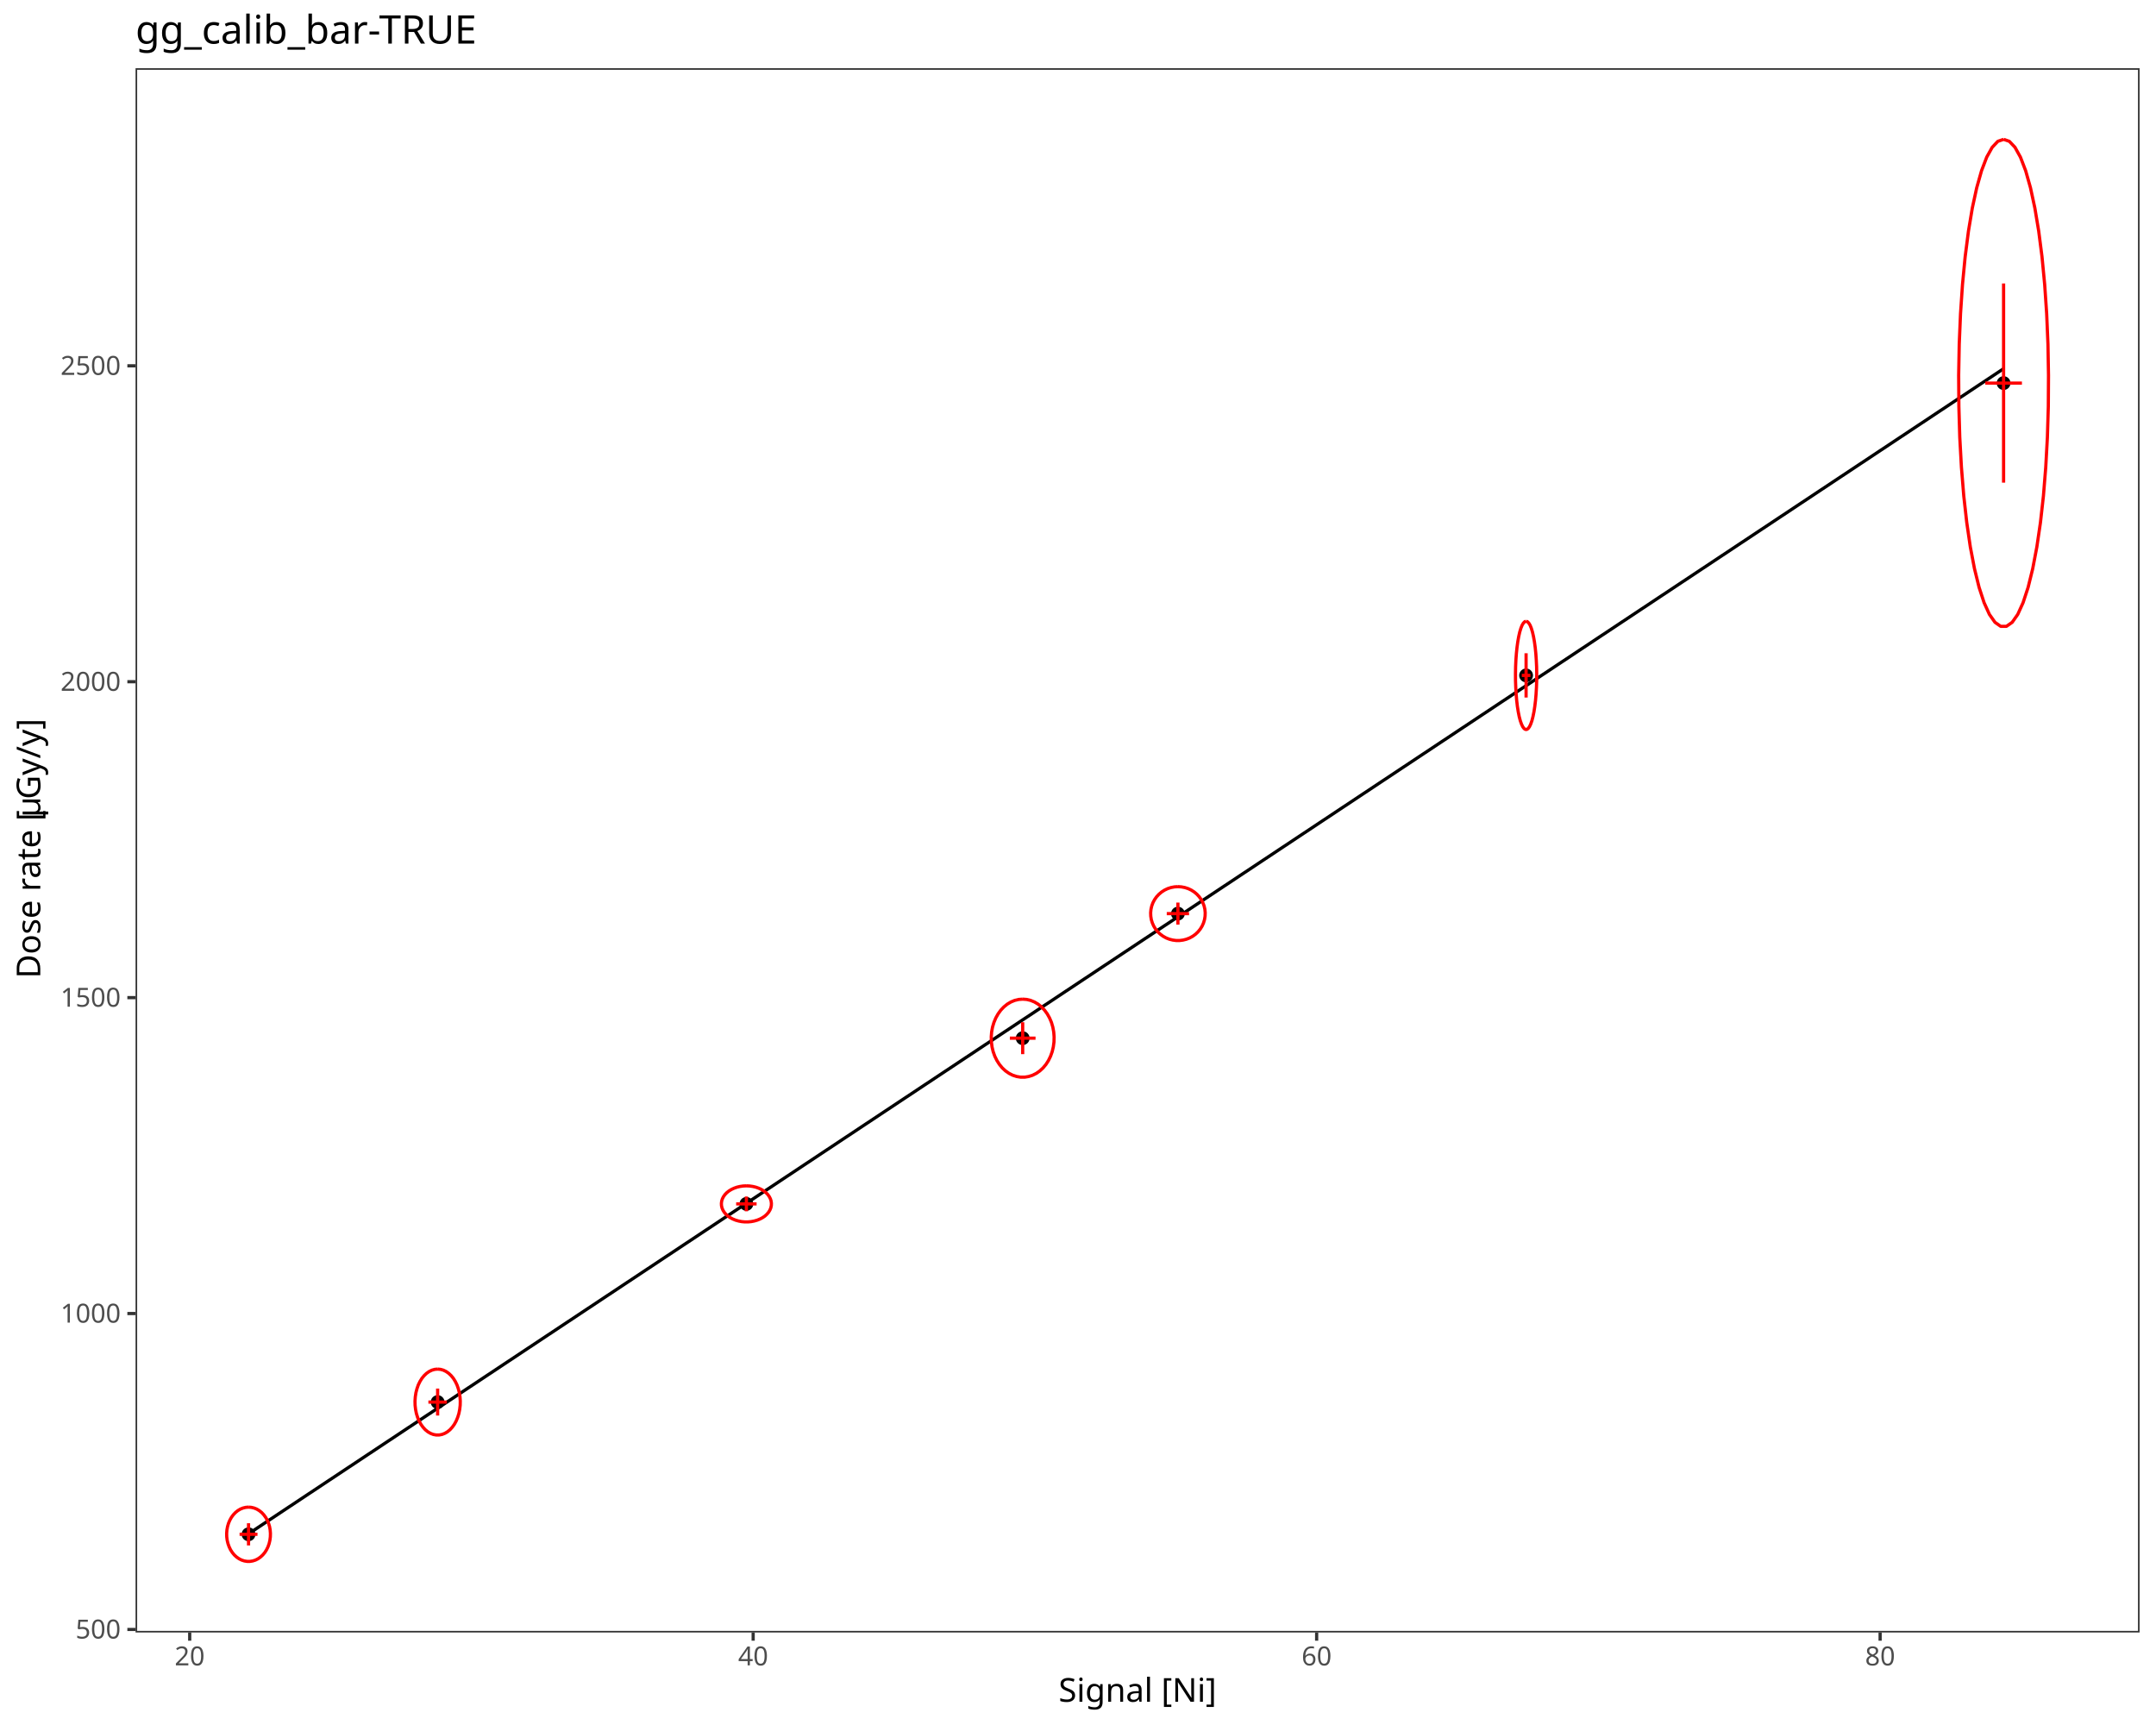
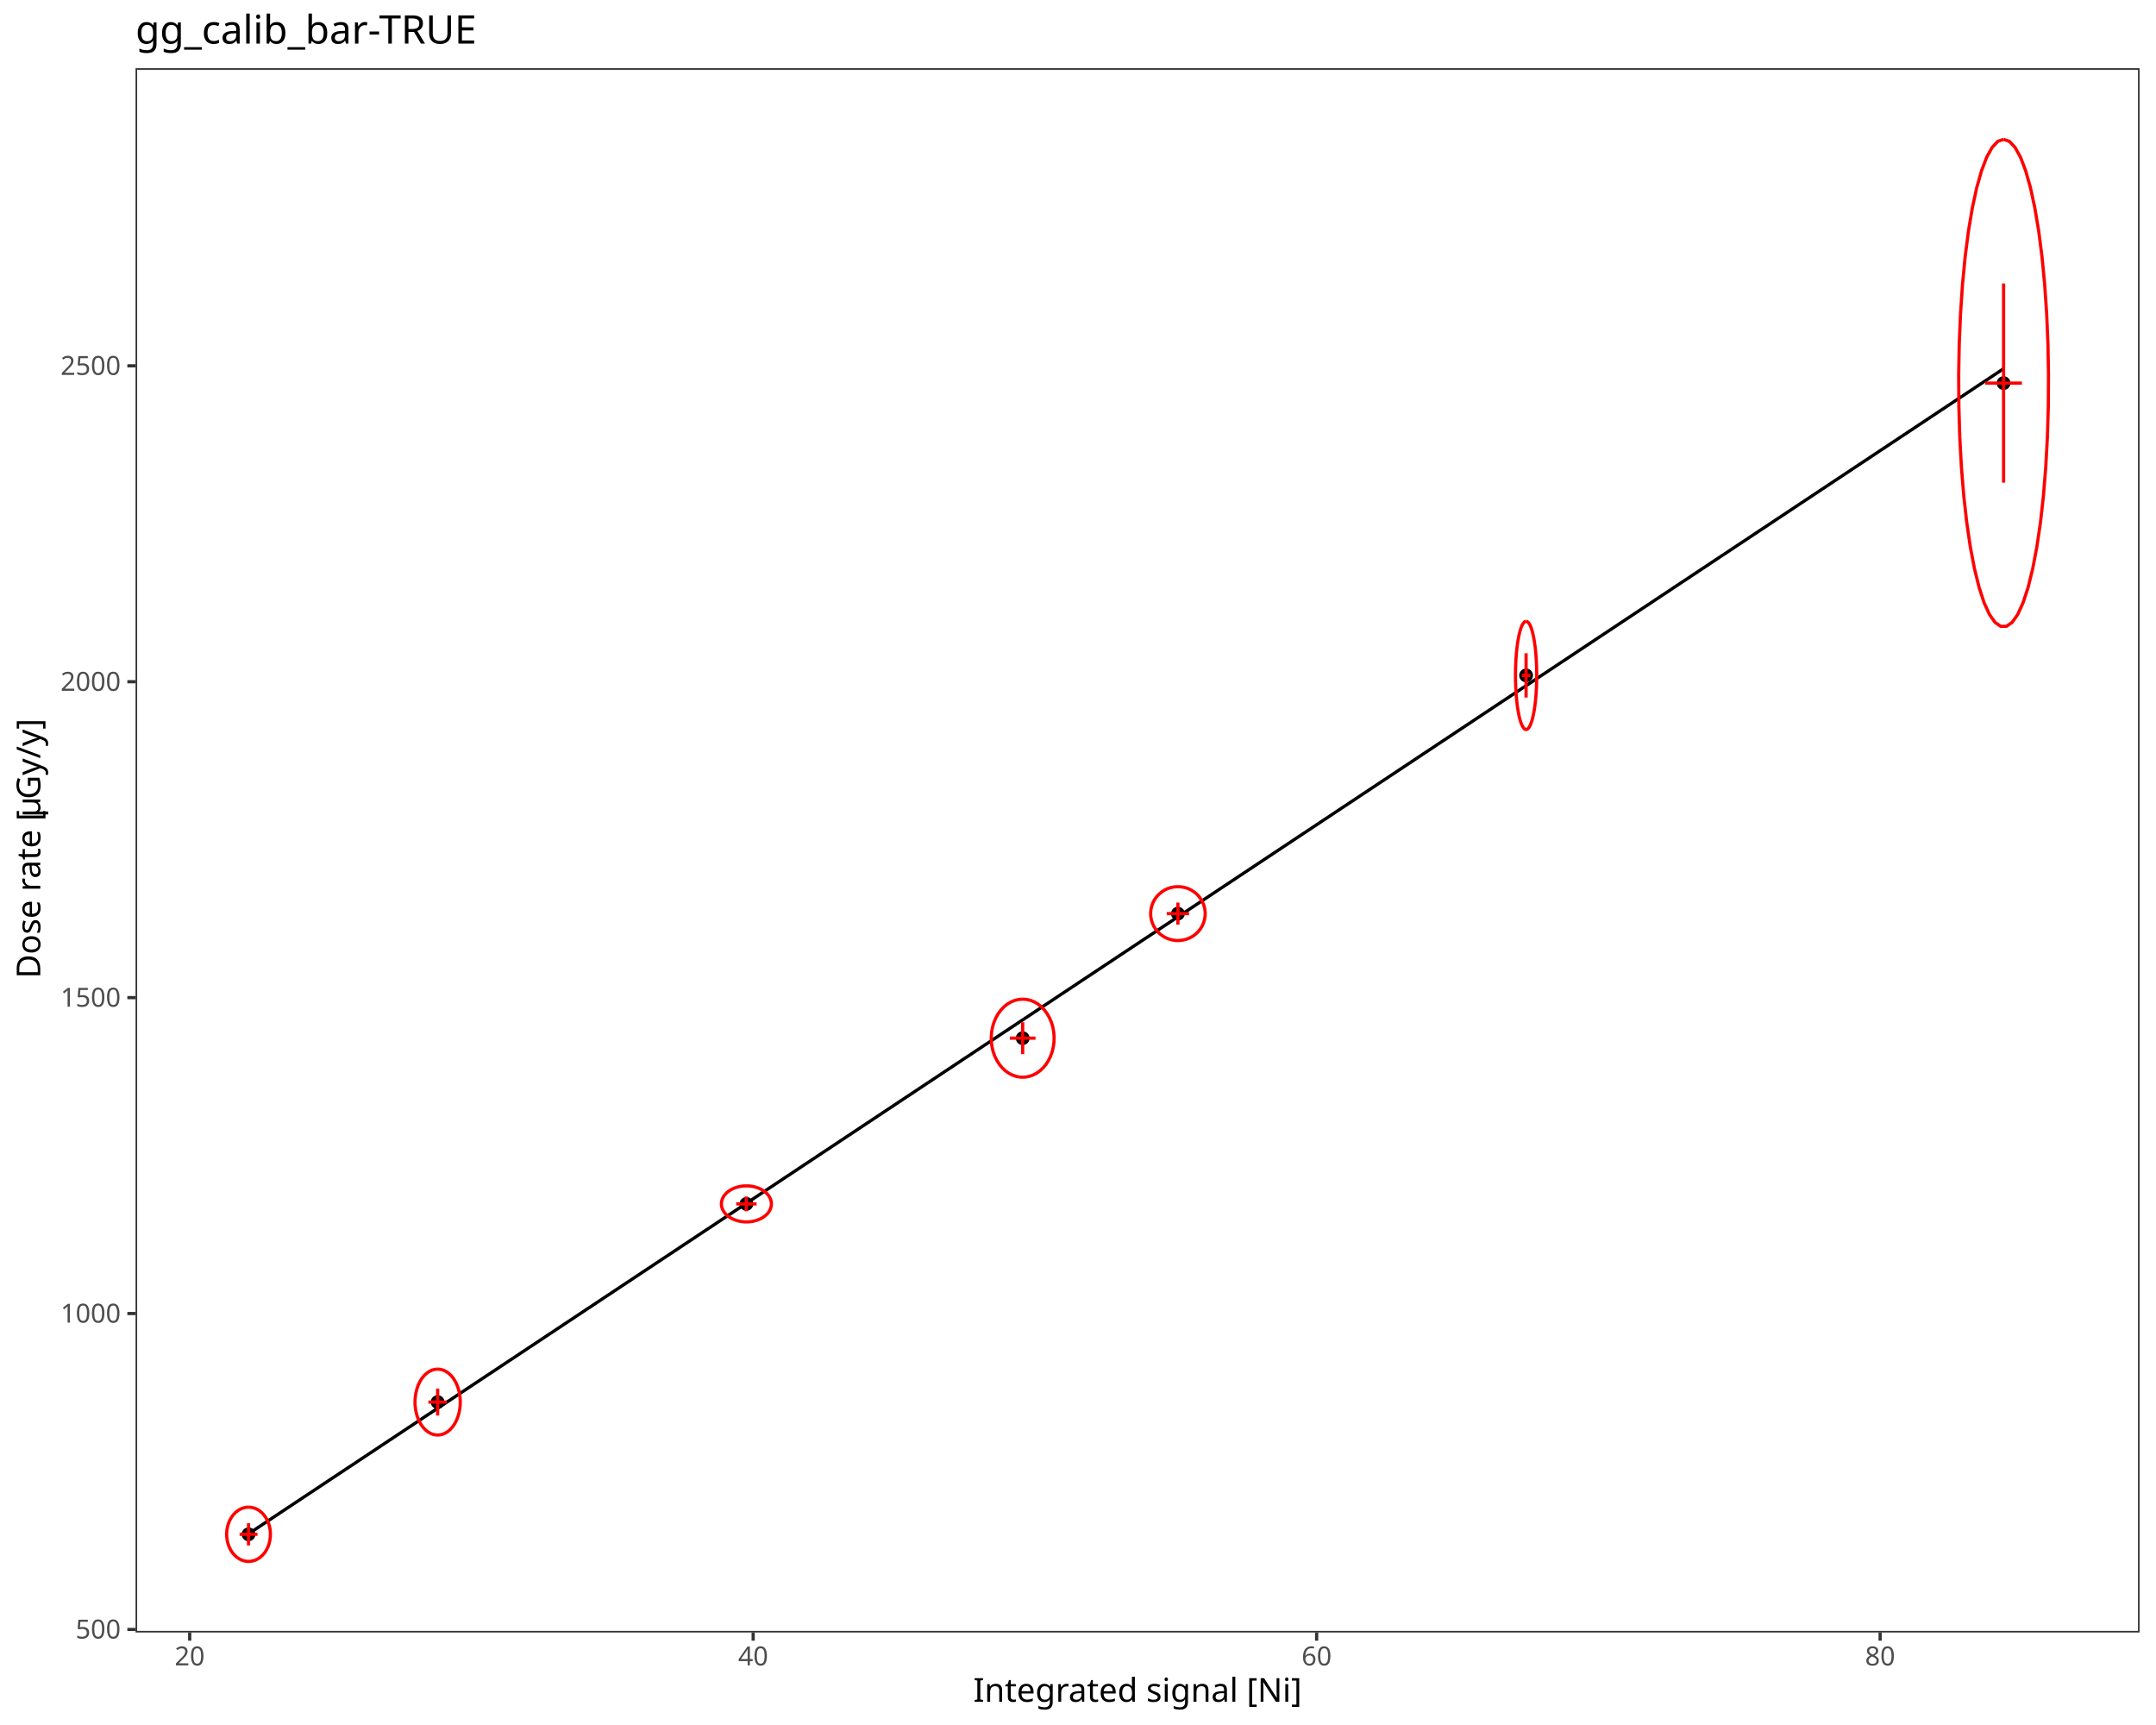
<svg xmlns="http://www.w3.org/2000/svg" class="svglite" data-engine-version="2.0" width="720.00pt" height="576.00pt" viewBox="0 0 720.00 576.00">
  <defs>
    <style type="text/css">
    .svglite line, .svglite polyline, .svglite polygon, .svglite path, .svglite rect, .svglite circle {
      fill: none;
      stroke: #000000;
      stroke-linecap: round;
      stroke-linejoin: round;
      stroke-miterlimit: 10.00;
    }
  </style>
  </defs>
  <rect width="100%" height="100%" style="stroke: none; fill: #FFFFFF;" />
  <defs>
    <clipPath id="cpMC4wMHw3MjAuMDB8MC4wMHw1NzYuMDA=">
      <rect x="0.00" y="0.00" width="720.00" height="576.00" />
    </clipPath>
  </defs>
  <g clip-path="url(#cpMC4wMHw3MjAuMDB8MC4wMHw1NzYuMDA=)">
    <rect x="0.00" y="0.00" width="720.00" height="576.00" style="stroke-width: 1.07; stroke: #FFFFFF; fill: #FFFFFF;" />
  </g>
  <defs>
    <clipPath id="cpNDUuMjd8NzE0LjUyfDIyLjc4fDU0NS4xMQ==">
      <rect x="45.27" y="22.78" width="669.25" height="522.33" />
    </clipPath>
  </defs>
  <g clip-path="url(#cpNDUuMjd8NzE0LjUyfDIyLjc4fDU0NS4xMQ==)">
    <rect x="45.27" y="22.78" width="669.25" height="522.33" style="stroke-width: 1.07; stroke: none; fill: #FFFFFF;" />
    <line x1="83.00" y1="512.15" x2="669.10" y2="123.11" style="stroke-width: 1.07; stroke-linecap: butt;" />
    <circle cx="509.64" cy="225.53" r="1.95" style="stroke-width: 0.71; fill: #000000;" />
    <circle cx="341.53" cy="346.66" r="1.95" style="stroke-width: 0.71; fill: #000000;" />
    <circle cx="146.15" cy="468.17" r="1.95" style="stroke-width: 0.71; fill: #000000;" />
    <circle cx="669.10" cy="127.92" r="1.95" style="stroke-width: 0.71; fill: #000000;" />
    <circle cx="83.00" cy="512.32" r="1.95" style="stroke-width: 0.71; fill: #000000;" />
    <circle cx="249.26" cy="402.00" r="1.95" style="stroke-width: 0.71; fill: #000000;" />
    <circle cx="393.37" cy="305.07" r="1.95" style="stroke-width: 0.71; fill: #000000;" />
    <polyline points="509.64,207.45 509.19,207.60 508.74,208.05 508.31,208.77 507.90,209.78 507.52,211.04 507.18,212.54 506.87,214.26 506.61,216.16 506.40,218.21 506.24,220.39 506.14,222.64 506.10,224.95 506.11,227.26 506.19,229.55 506.32,231.77 506.50,233.89 506.73,235.87 507.02,237.68 507.34,239.29 507.71,240.68 508.11,241.81 508.53,242.68 508.97,243.27 509.42,243.57 509.87,243.57 510.32,243.27 510.76,242.68 511.18,241.81 511.58,240.68 511.94,239.29 512.27,237.68 512.55,235.87 512.79,233.89 512.97,231.77 513.10,229.55 513.18,227.26 513.19,224.95 513.15,222.64 513.04,220.39 512.89,218.21 512.68,216.16 512.42,214.26 512.11,212.54 511.77,211.04 511.39,209.78 510.98,208.77 510.54,208.05 510.10,207.60 509.64,207.45 " style="stroke-width: 1.07; stroke: #FF0000; stroke-linecap: butt;" />
    <polyline points="341.53,333.63 340.18,333.73 338.86,334.05 337.59,334.58 336.38,335.30 335.25,336.22 334.22,337.30 333.32,338.54 332.55,339.91 331.93,341.39 331.46,342.95 331.16,344.58 331.03,346.25 331.08,347.92 331.29,349.57 331.67,351.17 332.22,352.70 332.92,354.12 333.76,355.43 334.72,356.59 335.80,357.59 336.97,358.41 338.22,359.04 339.52,359.46 340.85,359.68 342.20,359.68 343.53,359.46 344.83,359.04 346.08,358.41 347.25,357.59 348.33,356.59 349.30,355.43 350.14,354.12 350.83,352.70 351.38,351.17 351.76,349.57 351.98,347.92 352.02,346.25 351.89,344.58 351.59,342.95 351.13,341.39 350.50,339.91 349.73,338.54 348.83,337.30 347.81,336.22 346.68,335.30 345.47,334.58 344.19,334.05 342.87,333.73 341.53,333.63 " style="stroke-width: 1.07; stroke: #FF0000; stroke-linecap: butt;" />
    <polyline points="146.15,457.16 145.18,457.25 144.23,457.52 143.31,457.97 142.44,458.58 141.63,459.35 140.89,460.26 140.24,461.31 139.68,462.46 139.24,463.72 138.90,465.04 138.69,466.41 138.59,467.82 138.62,469.23 138.78,470.62 139.05,471.97 139.45,473.26 139.95,474.47 140.55,475.57 141.25,476.55 142.02,477.40 142.87,478.09 143.77,478.62 144.70,478.98 145.67,479.16 146.63,479.16 147.60,478.98 148.53,478.62 149.43,478.09 150.28,477.40 151.05,476.55 151.75,475.57 152.35,474.47 152.85,473.26 153.25,471.97 153.52,470.62 153.68,469.23 153.71,467.82 153.62,466.41 153.40,465.04 153.06,463.72 152.62,462.46 152.06,461.31 151.41,460.26 150.67,459.35 149.86,458.58 148.99,457.97 148.07,457.52 147.12,457.25 146.15,457.16 " style="stroke-width: 1.07; stroke: #FF0000; stroke-linecap: butt;" />
    <polyline points="669.10,46.53 667.18,47.19 665.30,49.19 663.47,52.47 661.74,57.00 660.13,62.69 658.66,69.45 657.37,77.17 656.27,85.72 655.38,94.97 654.72,104.76 654.29,114.93 654.10,125.31 654.17,135.73 654.47,146.03 655.02,156.02 655.80,165.56 656.80,174.48 657.99,182.63 659.38,189.89 660.92,196.13 662.59,201.24 664.37,205.16 666.23,207.80 668.14,209.14 670.06,209.14 671.97,207.80 673.83,205.16 675.61,201.24 677.29,196.13 678.83,189.89 680.21,182.63 681.41,174.48 682.41,165.56 683.18,156.02 683.73,146.03 684.04,135.73 684.10,125.31 683.92,114.93 683.49,104.76 682.82,94.97 681.93,85.72 680.83,77.17 679.54,69.45 678.08,62.69 676.47,57.00 674.73,52.47 672.91,49.19 671.02,47.19 669.10,46.53 " style="stroke-width: 1.07; stroke: #FF0000; stroke-linecap: butt;" />
    <polyline points="83.00,503.25 82.07,503.33 81.15,503.55 80.26,503.91 79.41,504.42 78.63,505.05 77.91,505.81 77.28,506.67 76.75,507.62 76.31,508.65 75.99,509.74 75.78,510.87 75.69,512.03 75.72,513.19 75.87,514.34 76.14,515.45 76.52,516.51 77.00,517.51 77.59,518.42 78.26,519.23 79.01,519.92 79.83,520.49 80.70,520.93 81.60,521.22 82.53,521.37 83.47,521.37 84.40,521.22 85.31,520.93 86.18,520.49 86.99,519.92 87.74,519.23 88.42,518.42 89.00,517.51 89.49,516.51 89.87,515.45 90.13,514.34 90.28,513.19 90.31,512.03 90.22,510.87 90.02,509.74 89.69,508.65 89.26,507.62 88.72,506.67 88.09,505.81 87.38,505.05 86.59,504.42 85.75,503.91 84.86,503.55 83.94,503.33 83.00,503.25 " style="stroke-width: 1.07; stroke: #FF0000; stroke-linecap: butt;" />
    <polyline points="249.26,395.97 248.19,396.02 247.14,396.17 246.12,396.41 245.16,396.75 244.26,397.17 243.44,397.67 242.72,398.24 242.11,398.87 241.62,399.56 241.25,400.28 241.01,401.03 240.91,401.80 240.94,402.57 241.11,403.34 241.42,404.08 241.85,404.78 242.40,405.44 243.07,406.05 243.84,406.58 244.70,407.04 245.63,407.42 246.63,407.71 247.66,407.91 248.72,408.01 249.80,408.01 250.86,407.91 251.89,407.71 252.89,407.42 253.82,407.04 254.68,406.58 255.45,406.05 256.11,405.44 256.67,404.78 257.10,404.08 257.41,403.34 257.58,402.57 257.61,401.80 257.51,401.03 257.27,400.28 256.90,399.56 256.41,398.87 255.79,398.24 255.07,397.67 254.26,397.17 253.36,396.75 252.40,396.41 251.38,396.17 250.33,396.02 249.26,395.97 " style="stroke-width: 1.07; stroke: #FF0000; stroke-linecap: butt;" />
    <polyline points="393.37,296.06 392.20,296.14 391.06,296.36 389.95,296.72 388.90,297.22 387.92,297.85 387.03,298.60 386.24,299.45 385.57,300.40 385.03,301.42 384.63,302.50 384.37,303.63 384.26,304.78 384.30,305.93 384.48,307.07 384.82,308.18 385.29,309.23 385.89,310.22 386.62,311.12 387.46,311.92 388.40,312.61 389.41,313.18 390.50,313.61 391.63,313.90 392.78,314.05 393.95,314.05 395.11,313.90 396.24,313.61 397.32,313.18 398.34,312.61 399.28,311.92 400.11,311.12 400.84,310.22 401.45,309.23 401.92,308.18 402.25,307.07 402.44,305.93 402.48,304.78 402.37,303.63 402.11,302.50 401.70,301.42 401.16,300.40 400.49,299.45 399.71,298.60 398.82,297.85 397.84,297.22 396.79,296.72 395.68,296.36 394.53,296.14 393.37,296.06 " style="stroke-width: 1.07; stroke: #FF0000; stroke-linecap: butt;" />
    <polyline points="509.64,218.14 509.64,218.14 " style="stroke-width: 1.07; stroke: #FF0000; stroke-linecap: butt;" />
    <polyline points="509.64,218.14 509.64,232.91 " style="stroke-width: 1.07; stroke: #FF0000; stroke-linecap: butt;" />
    <polyline points="509.64,232.91 509.64,232.91 " style="stroke-width: 1.07; stroke: #FF0000; stroke-linecap: butt;" />
    <polyline points="341.53,341.34 341.53,341.34 " style="stroke-width: 1.07; stroke: #FF0000; stroke-linecap: butt;" />
    <polyline points="341.53,341.34 341.53,351.99 " style="stroke-width: 1.07; stroke: #FF0000; stroke-linecap: butt;" />
    <polyline points="341.53,351.99 341.53,351.99 " style="stroke-width: 1.07; stroke: #FF0000; stroke-linecap: butt;" />
    <polyline points="146.15,463.67 146.15,463.67 " style="stroke-width: 1.07; stroke: #FF0000; stroke-linecap: butt;" />
    <polyline points="146.15,463.67 146.15,472.67 " style="stroke-width: 1.07; stroke: #FF0000; stroke-linecap: butt;" />
    <polyline points="146.15,472.67 146.15,472.67 " style="stroke-width: 1.07; stroke: #FF0000; stroke-linecap: butt;" />
    <polyline points="669.10,94.66 669.10,94.66 " style="stroke-width: 1.07; stroke: #FF0000; stroke-linecap: butt;" />
    <polyline points="669.10,94.66 669.10,161.17 " style="stroke-width: 1.07; stroke: #FF0000; stroke-linecap: butt;" />
    <polyline points="669.10,161.17 669.10,161.17 " style="stroke-width: 1.07; stroke: #FF0000; stroke-linecap: butt;" />
    <polyline points="83.00,508.62 83.00,508.62 " style="stroke-width: 1.07; stroke: #FF0000; stroke-linecap: butt;" />
    <polyline points="83.00,508.62 83.00,516.03 " style="stroke-width: 1.07; stroke: #FF0000; stroke-linecap: butt;" />
    <polyline points="83.00,516.03 83.00,516.03 " style="stroke-width: 1.07; stroke: #FF0000; stroke-linecap: butt;" />
    <polyline points="249.26,399.53 249.26,399.53 " style="stroke-width: 1.07; stroke: #FF0000; stroke-linecap: butt;" />
    <polyline points="249.26,399.53 249.26,404.46 " style="stroke-width: 1.07; stroke: #FF0000; stroke-linecap: butt;" />
    <polyline points="249.26,404.46 249.26,404.46 " style="stroke-width: 1.07; stroke: #FF0000; stroke-linecap: butt;" />
    <polyline points="393.37,301.39 393.37,301.39 " style="stroke-width: 1.07; stroke: #FF0000; stroke-linecap: butt;" />
    <polyline points="393.37,301.39 393.37,308.74 " style="stroke-width: 1.07; stroke: #FF0000; stroke-linecap: butt;" />
    <polyline points="393.37,308.74 393.37,308.74 " style="stroke-width: 1.07; stroke: #FF0000; stroke-linecap: butt;" />
    <polyline points="511.09,225.53 511.09,225.53 " style="stroke-width: 1.07; stroke: #FF0000; stroke-linecap: butt;" />
    <polyline points="511.09,225.53 508.20,225.53 " style="stroke-width: 1.07; stroke: #FF0000; stroke-linecap: butt;" />
    <polyline points="508.20,225.53 508.20,225.53 " style="stroke-width: 1.07; stroke: #FF0000; stroke-linecap: butt;" />
    <polyline points="345.82,346.66 345.82,346.66 " style="stroke-width: 1.07; stroke: #FF0000; stroke-linecap: butt;" />
    <polyline points="345.82,346.66 337.24,346.66 " style="stroke-width: 1.07; stroke: #FF0000; stroke-linecap: butt;" />
    <polyline points="337.24,346.66 337.24,346.66 " style="stroke-width: 1.07; stroke: #FF0000; stroke-linecap: butt;" />
    <polyline points="149.24,468.17 149.24,468.17 " style="stroke-width: 1.07; stroke: #FF0000; stroke-linecap: butt;" />
    <polyline points="149.24,468.17 143.06,468.17 " style="stroke-width: 1.07; stroke: #FF0000; stroke-linecap: butt;" />
    <polyline points="143.06,468.17 143.06,468.17 " style="stroke-width: 1.07; stroke: #FF0000; stroke-linecap: butt;" />
    <polyline points="675.23,127.92 675.23,127.92 " style="stroke-width: 1.07; stroke: #FF0000; stroke-linecap: butt;" />
    <polyline points="675.23,127.92 662.97,127.92 " style="stroke-width: 1.07; stroke: #FF0000; stroke-linecap: butt;" />
    <polyline points="662.97,127.92 662.97,127.92 " style="stroke-width: 1.07; stroke: #FF0000; stroke-linecap: butt;" />
    <polyline points="85.99,512.32 85.99,512.32 " style="stroke-width: 1.07; stroke: #FF0000; stroke-linecap: butt;" />
    <polyline points="85.99,512.32 80.01,512.32 " style="stroke-width: 1.07; stroke: #FF0000; stroke-linecap: butt;" />
    <polyline points="80.01,512.32 80.01,512.32 " style="stroke-width: 1.07; stroke: #FF0000; stroke-linecap: butt;" />
    <polyline points="252.67,402.00 252.67,402.00 " style="stroke-width: 1.07; stroke: #FF0000; stroke-linecap: butt;" />
    <polyline points="252.67,402.00 245.84,402.00 " style="stroke-width: 1.07; stroke: #FF0000; stroke-linecap: butt;" />
    <polyline points="245.84,402.00 245.84,402.00 " style="stroke-width: 1.07; stroke: #FF0000; stroke-linecap: butt;" />
    <polyline points="397.09,305.07 397.09,305.07 " style="stroke-width: 1.07; stroke: #FF0000; stroke-linecap: butt;" />
    <polyline points="397.09,305.07 389.64,305.07 " style="stroke-width: 1.07; stroke: #FF0000; stroke-linecap: butt;" />
    <polyline points="389.64,305.07 389.64,305.07 " style="stroke-width: 1.07; stroke: #FF0000; stroke-linecap: butt;" />
    <rect x="45.27" y="22.78" width="669.25" height="522.33" style="stroke-width: 1.07; stroke: #333333;" />
  </g>
  <g clip-path="url(#cpMC4wMHw3MjAuMDB8MC4wMHw1NzYuMDA=)">
    <text x="40.34" y="547.12" text-anchor="end" style="font-size: 8.80px; fill: #4D4D4D; font-family: sans;" textLength="14.68px" lengthAdjust="spacingAndGlyphs">500</text>
    <text x="40.34" y="441.64" text-anchor="end" style="font-size: 8.80px; fill: #4D4D4D; font-family: sans;" textLength="19.58px" lengthAdjust="spacingAndGlyphs">1000</text>
    <text x="40.34" y="336.15" text-anchor="end" style="font-size: 8.80px; fill: #4D4D4D; font-family: sans;" textLength="19.58px" lengthAdjust="spacingAndGlyphs">1500</text>
    <text x="40.34" y="230.67" text-anchor="end" style="font-size: 8.80px; fill: #4D4D4D; font-family: sans;" textLength="19.58px" lengthAdjust="spacingAndGlyphs">2000</text>
    <text x="40.34" y="125.18" text-anchor="end" style="font-size: 8.80px; fill: #4D4D4D; font-family: sans;" textLength="19.58px" lengthAdjust="spacingAndGlyphs">2500</text>
    <polyline points="42.53,544.10 45.27,544.10 " style="stroke-width: 1.07; stroke: #333333; stroke-linecap: butt;" />
    <polyline points="42.53,438.61 45.27,438.61 " style="stroke-width: 1.07; stroke: #333333; stroke-linecap: butt;" />
    <polyline points="42.53,333.12 45.27,333.12 " style="stroke-width: 1.07; stroke: #333333; stroke-linecap: butt;" />
    <polyline points="42.53,227.64 45.27,227.64 " style="stroke-width: 1.07; stroke: #333333; stroke-linecap: butt;" />
    <polyline points="42.53,122.15 45.27,122.15 " style="stroke-width: 1.07; stroke: #333333; stroke-linecap: butt;" />
    <polyline points="63.35,547.85 63.35,545.11 " style="stroke-width: 1.07; stroke: #333333; stroke-linecap: butt;" />
    <polyline points="251.52,547.85 251.52,545.11 " style="stroke-width: 1.07; stroke: #333333; stroke-linecap: butt;" />
    <polyline points="439.70,547.85 439.70,545.11 " style="stroke-width: 1.07; stroke: #333333; stroke-linecap: butt;" />
    <polyline points="627.87,547.85 627.87,545.11 " style="stroke-width: 1.07; stroke: #333333; stroke-linecap: butt;" />
    <text x="63.35" y="556.10" text-anchor="middle" style="font-size: 8.80px; fill: #4D4D4D; font-family: sans;" textLength="9.79px" lengthAdjust="spacingAndGlyphs">20</text>
    <text x="251.52" y="556.10" text-anchor="middle" style="font-size: 8.80px; fill: #4D4D4D; font-family: sans;" textLength="9.79px" lengthAdjust="spacingAndGlyphs">40</text>
    <text x="439.70" y="556.10" text-anchor="middle" style="font-size: 8.80px; fill: #4D4D4D; font-family: sans;" textLength="9.79px" lengthAdjust="spacingAndGlyphs">60</text>
    <text x="627.87" y="556.10" text-anchor="middle" style="font-size: 8.80px; fill: #4D4D4D; font-family: sans;" textLength="9.79px" lengthAdjust="spacingAndGlyphs">80</text>
-     <text x="379.89" y="568.24" text-anchor="middle" style="font-size: 11.00px; font-family: sans;" textLength="50.13px" lengthAdjust="spacingAndGlyphs">Signal [Ni]</text>
+     <text x="379.89" y="568.24" text-anchor="middle" style="font-size: 11.00px; font-family: sans;" textLength="100.89px" lengthAdjust="spacingAndGlyphs">Integrated signal [Ni]</text>
    <text transform="translate(13.45,326.70) rotate(-90)" style="font-size: 11.00px; font-family: sans;" textLength="53.81px" lengthAdjust="spacingAndGlyphs">Dose rate [</text>
    <text transform="translate(13.45,272.89) rotate(-90)" style="font-size: 11.00px; font-family: sans;" textLength="6.01px" lengthAdjust="spacingAndGlyphs">μ</text>
    <text transform="translate(13.45,266.88) rotate(-90)" style="font-size: 11.00px; font-family: sans;" textLength="25.68px" lengthAdjust="spacingAndGlyphs">Gy/y]</text>
    <text x="45.27" y="14.56" style="font-size: 13.20px; font-family: sans;" textLength="115.93px" lengthAdjust="spacingAndGlyphs">gg_calib_bar-TRUE</text>
  </g>
</svg>
